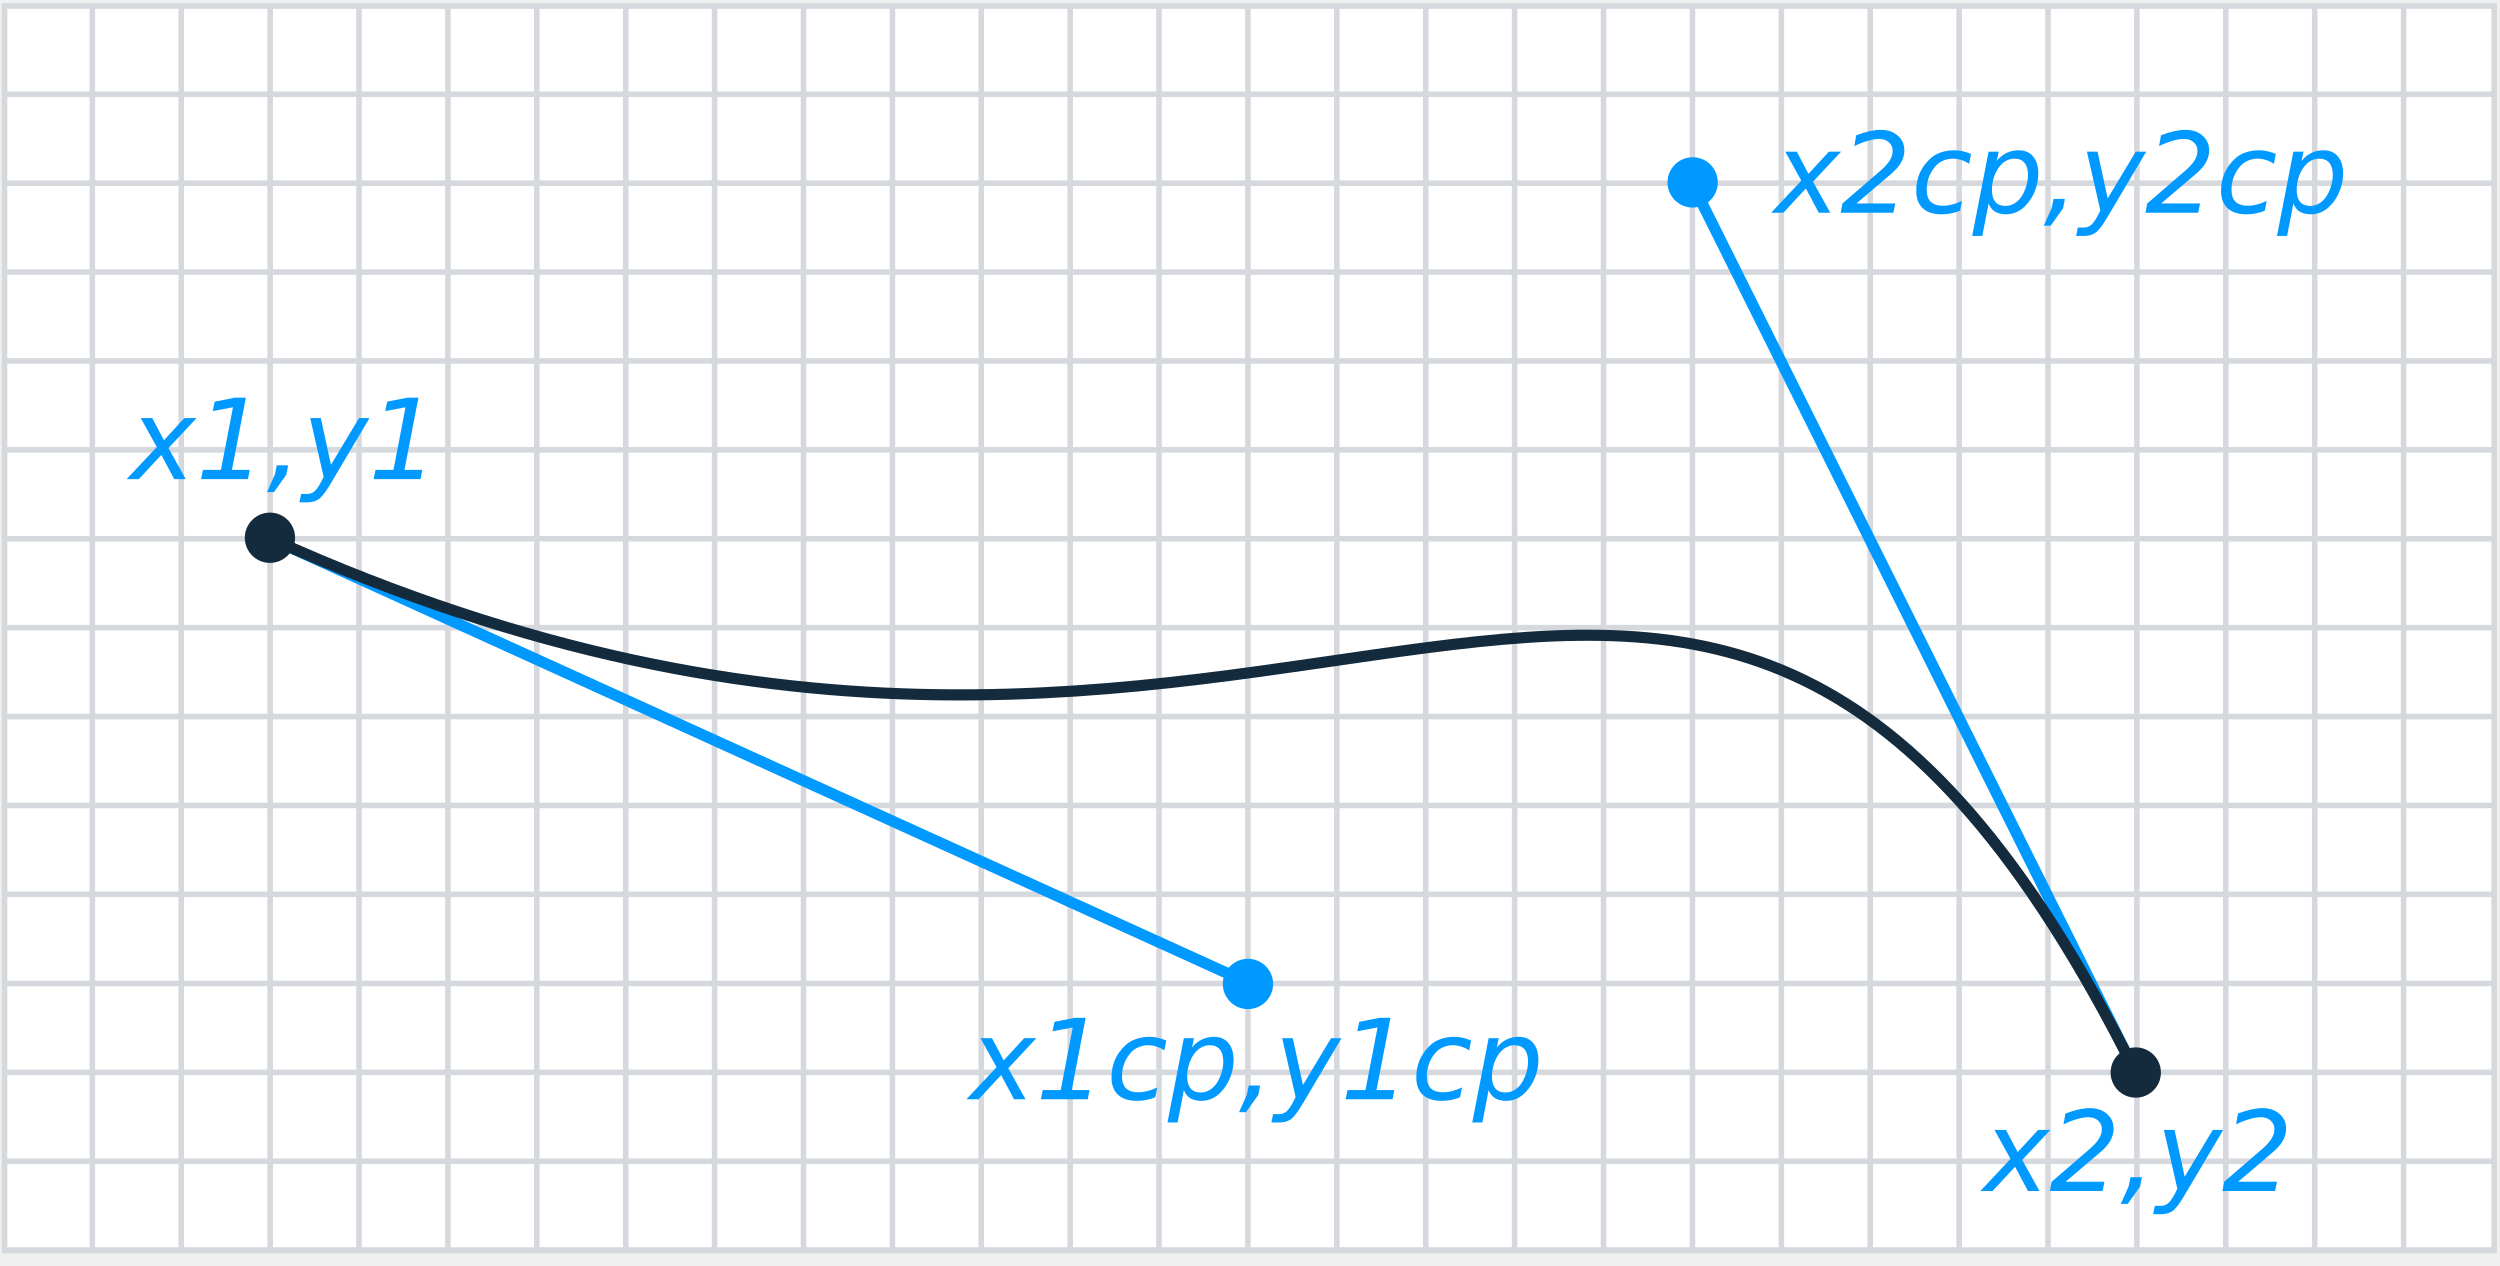
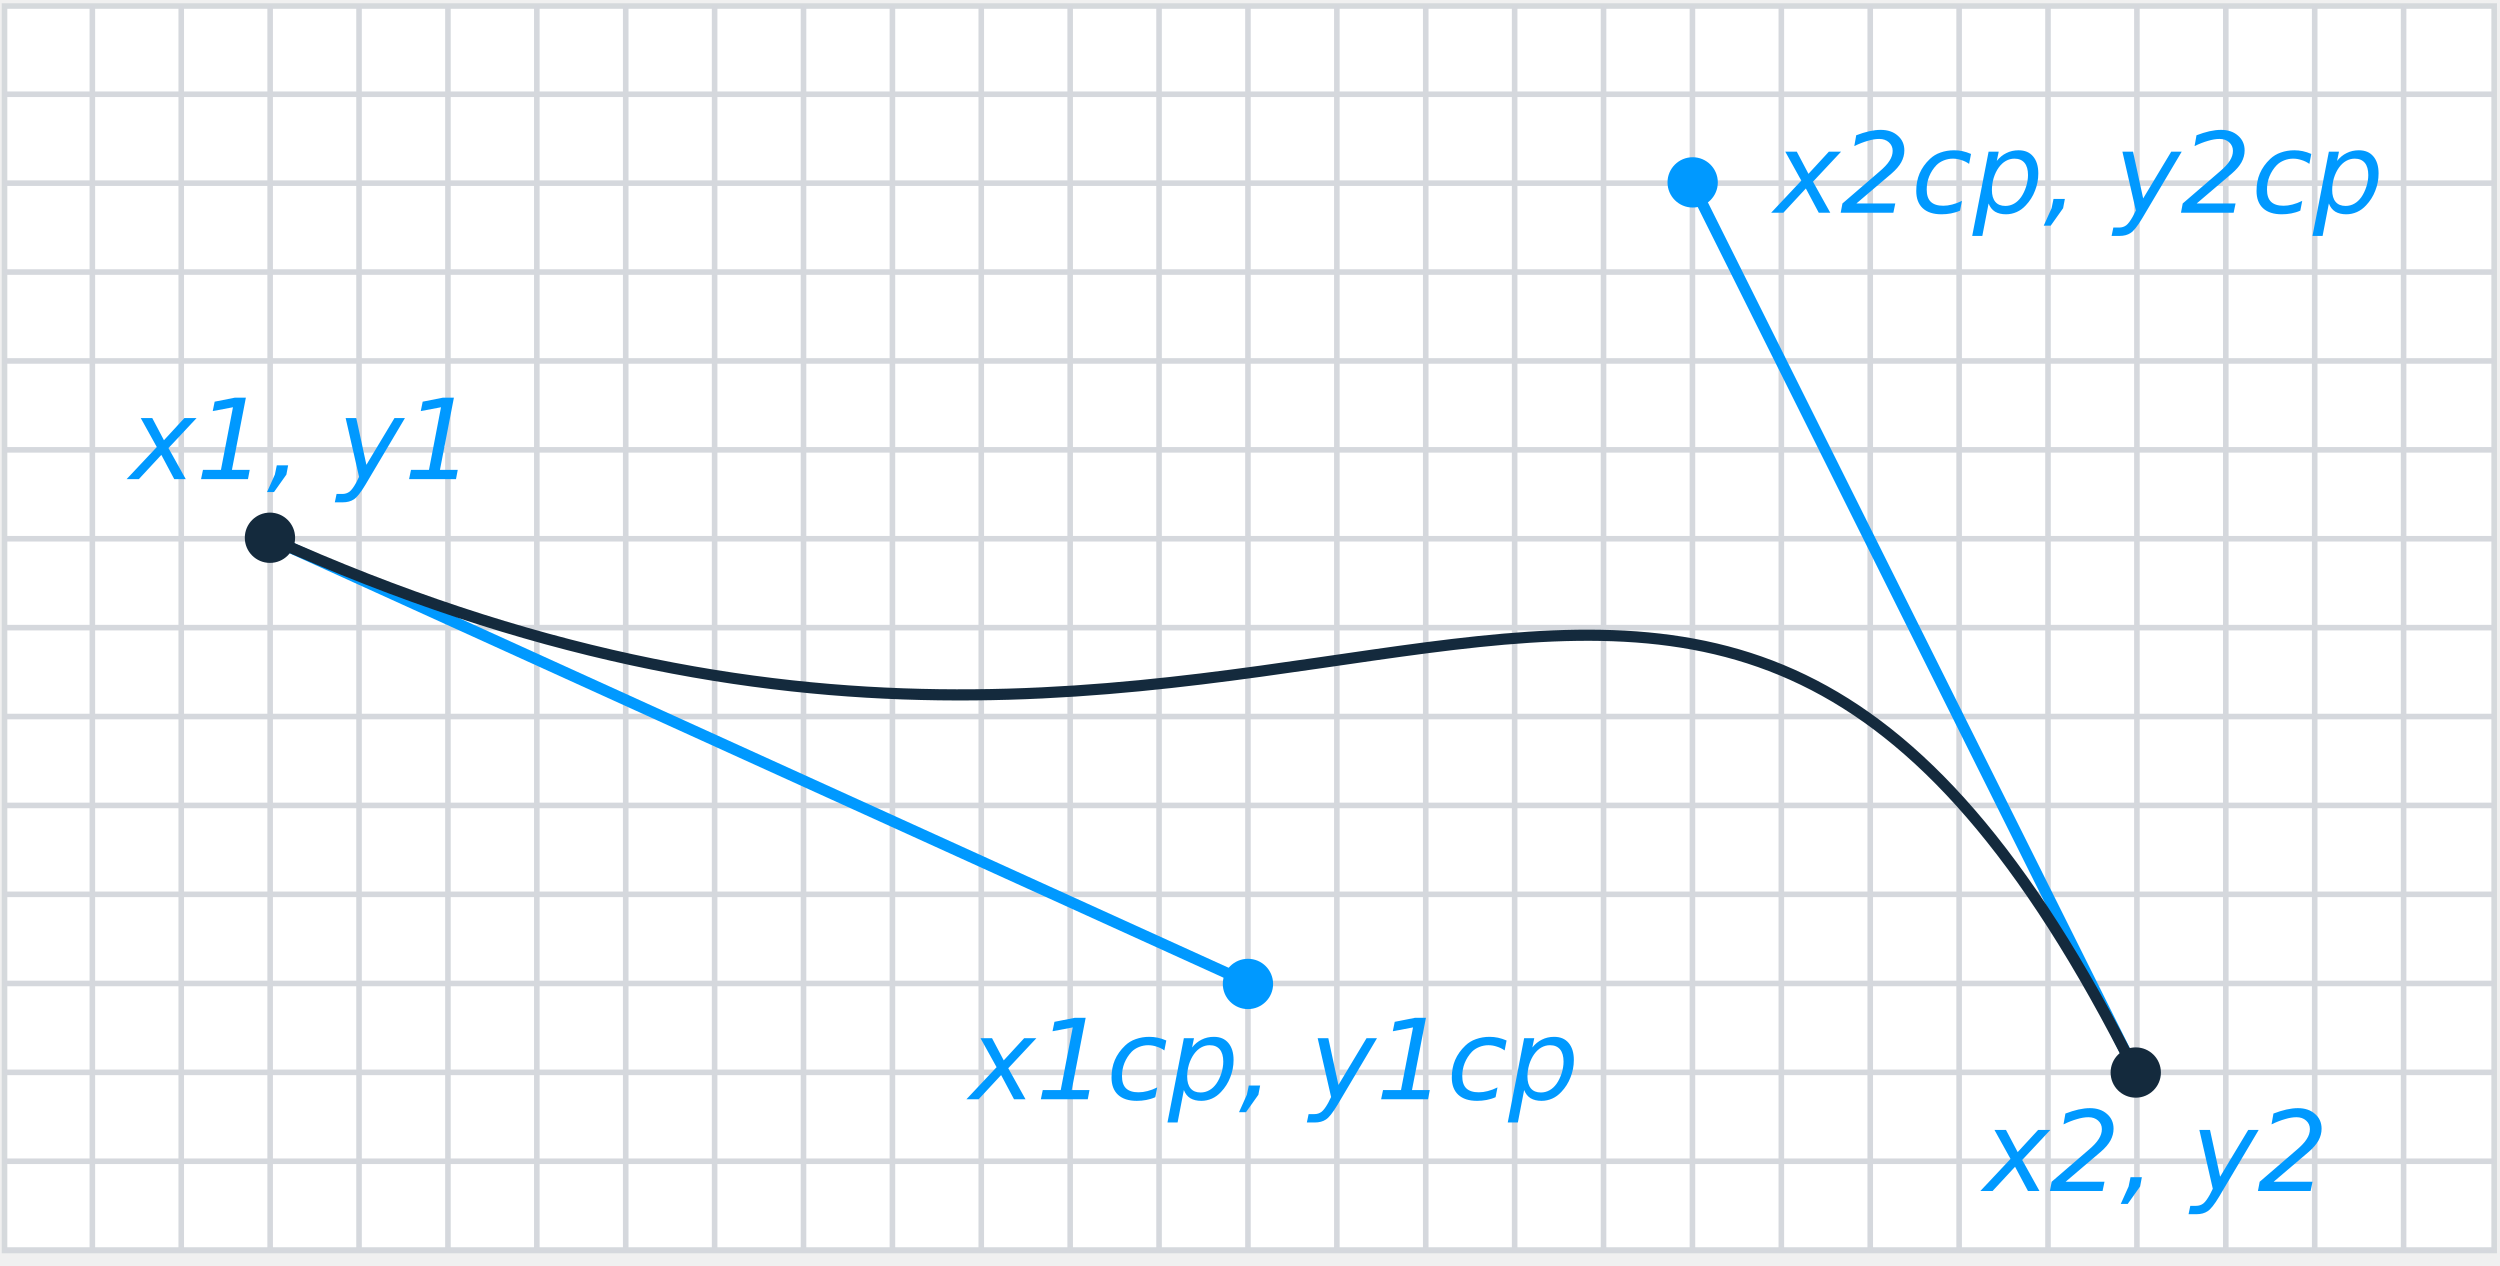
<svg xmlns="http://www.w3.org/2000/svg" version="1.1" id="svg2" xml:space="preserve" width="79mm" height="40mm" viewBox="0 0 298.583 151.181">
  <defs id="defs6">
    <rect x="28.271" y="613.779" width="250.857" height="66.434" id="rect1898" />
    <marker style="overflow:visible" id="marker1681" refX="0" refY="0" orient="auto">
      <path transform="scale(0.4)" style="fill:#0099ff;fill-opacity:1;fill-rule:evenodd;stroke:#0099ff;stroke-width:1pt;stroke-opacity:1" d="M 5.77,0 -2.88,5 V -5 Z" id="path1679" />
    </marker>
    <marker style="overflow:visible" id="TriangleOutM" refX="0" refY="0" orient="auto">
      <path transform="scale(0.4)" style="fill:#0099ff;fill-opacity:1;fill-rule:evenodd;stroke:#0099ff;stroke-width:1pt;stroke-opacity:1" d="M 5.77,0 -2.88,5 V -5 Z" id="path1472" />
    </marker>
    <marker style="overflow:visible" id="Arrow2Mend" refX="0" refY="0" orient="auto">
      <path transform="scale(-0.6)" d="M 8.719,4.034 -2.207,0.016 8.719,-4.002 c -1.745,2.372 -1.735,5.617 -6e-7,8.035 z" style="fill:#0099ff;fill-opacity:1;fill-rule:evenodd;stroke:#0099ff;stroke-width:0.625;stroke-linejoin:round;stroke-opacity:1" id="path1354" />
    </marker>
    <marker style="overflow:visible" id="TriangleOutL" refX="0" refY="0" orient="auto">
      <path transform="scale(0.8)" style="fill:#0099ff;fill-opacity:1;fill-rule:evenodd;stroke:#0099ff;stroke-width:1pt;stroke-opacity:1" d="M 5.77,0 -2.88,5 V -5 Z" id="path1469" />
    </marker>
    <clipPath clipPathUnits="userSpaceOnUse" id="clipPath18">
      <path d="M 0,375.022 H 342.03 V 0 H 0 Z" id="path16" />
    </clipPath>
    <clipPath clipPathUnits="userSpaceOnUse" id="clipPath56">
      <path d="M 0,375.022 H 342.03 V 0 H 0 Z" id="path54" />
    </clipPath>
    <clipPath clipPathUnits="userSpaceOnUse" id="clipPath88">
      <path d="M 0,375.022 H 342.03 V 0 H 0 Z" id="path86" />
    </clipPath>
    <clipPath clipPathUnits="userSpaceOnUse" id="clipPath18-2">
      <path d="M 0,168.314 H 342.03 V 0 H 0 Z" id="path16-7" />
    </clipPath>
    <clipPath clipPathUnits="userSpaceOnUse" id="clipPath34">
      <path d="M 0,168.314 H 342.03 V 0 H 0 Z" id="path32" />
    </clipPath>
    <clipPath clipPathUnits="userSpaceOnUse" id="clipPath60">
      <path d="M 0,168.314 H 342.03 V 0 H 0 Z" id="path58" />
    </clipPath>
    <clipPath clipPathUnits="userSpaceOnUse" id="clipPath18-1">
      <path d="M 0,126.815 H 684.025 V 0 H 0 Z" id="path16-8" />
    </clipPath>
    <clipPath clipPathUnits="userSpaceOnUse" id="clipPath60-7">
      <path d="M 0,126.815 H 684.025 V 0 H 0 Z" id="path58-9" />
    </clipPath>
    <clipPath clipPathUnits="userSpaceOnUse" id="clipPath18-1-3">
      <path d="M 0,126.815 H 684.025 V 0 H 0 Z" id="path16-8-7" />
    </clipPath>
    <clipPath clipPathUnits="userSpaceOnUse" id="clipPath60-7-5">
      <path d="M 0,126.815 H 684.025 V 0 H 0 Z" id="path58-9-9" />
    </clipPath>
    <clipPath clipPathUnits="userSpaceOnUse" id="clipPath18-3">
      <path d="M 0,269.065 H 340.056 V 0 H 0 Z" id="path16-6" />
    </clipPath>
    <clipPath clipPathUnits="userSpaceOnUse" id="clipPath44">
      <path d="M 0,269.065 H 340.056 V 0 H 0 Z" id="path42-7" />
    </clipPath>
  </defs>
  <g id="g10" transform="matrix(1.333333,0,0,-1.333333,0,500.0293)">
    <rect style="opacity:1;fill:#ffffff;fill-opacity:1;stroke:#d5d9dc;stroke-width:0.5;stroke-miterlimit:4;stroke-dasharray:none;stroke-opacity:1;stop-color:#000000" id="rect2415" width="223.01" height="111.473" x="0.405" y="-374.483" transform="scale(1,-1)" />
    <g id="g1334-2" transform="matrix(1.003524,0,0,1.003524,-0.11932,22.68667)" style="stroke-width:0.996">
      <path style="opacity:1;fill:none;stroke:#d5d8dd;stroke-width:0.498;stroke-linecap:butt;stroke-linejoin:miter;stroke-miterlimit:4;stroke-dasharray:none;stroke-opacity:1" d="M 8.362,350.62 V 239.436" id="path1852-3-70" />
      <path style="opacity:1;fill:none;stroke:#d5d8dd;stroke-width:0.498;stroke-linecap:butt;stroke-linejoin:miter;stroke-miterlimit:4;stroke-dasharray:none;stroke-opacity:1" d="M 16.297,350.62 V 239.436" id="path1852-6-9" />
      <path style="opacity:1;fill:none;stroke:#d5d8dd;stroke-width:0.498;stroke-linecap:butt;stroke-linejoin:miter;stroke-miterlimit:4;stroke-dasharray:none;stroke-opacity:1" d="M 24.232,350.62 V 239.436" id="path1852-3-7-36" />
      <path style="opacity:1;fill:none;stroke:#d5d8dd;stroke-width:0.498;stroke-linecap:butt;stroke-linejoin:miter;stroke-miterlimit:4;stroke-dasharray:none;stroke-opacity:1" d="M 32.167,350.62 V 239.436" id="path1852-5-0" />
      <path style="opacity:1;fill:none;stroke:#d5d8dd;stroke-width:0.498;stroke-linecap:butt;stroke-linejoin:miter;stroke-miterlimit:4;stroke-dasharray:none;stroke-opacity:1" d="M 40.102,350.62 V 239.436" id="path1852-3-3-6" />
      <path style="opacity:1;fill:none;stroke:#d5d8dd;stroke-width:0.498;stroke-linecap:butt;stroke-linejoin:miter;stroke-miterlimit:4;stroke-dasharray:none;stroke-opacity:1" d="M 48.036,350.62 V 239.436" id="path1852-6-5-2" />
      <path style="opacity:1;fill:none;stroke:#d5d8dd;stroke-width:0.498;stroke-linecap:butt;stroke-linejoin:miter;stroke-miterlimit:4;stroke-dasharray:none;stroke-opacity:1" d="M 55.971,350.62 V 239.436" id="path1852-3-7-6-6" />
      <path style="opacity:1;fill:none;stroke:#d5d8dd;stroke-width:0.498;stroke-linecap:butt;stroke-linejoin:miter;stroke-miterlimit:4;stroke-dasharray:none;stroke-opacity:1" d="M 63.906,350.62 V 239.436" id="path1852-2-1" />
      <path style="opacity:1;fill:none;stroke:#d5d8dd;stroke-width:0.498;stroke-linecap:butt;stroke-linejoin:miter;stroke-miterlimit:4;stroke-dasharray:none;stroke-opacity:1" d="M 71.841,350.62 V 239.436" id="path1852-3-9-8" />
      <path style="opacity:1;fill:none;stroke:#d5d8dd;stroke-width:0.498;stroke-linecap:butt;stroke-linejoin:miter;stroke-miterlimit:4;stroke-dasharray:none;stroke-opacity:1" d="M 79.776,350.62 V 239.436" id="path1852-6-1-79" />
      <path style="opacity:1;fill:none;stroke:#d5d8dd;stroke-width:0.498;stroke-linecap:butt;stroke-linejoin:miter;stroke-miterlimit:4;stroke-dasharray:none;stroke-opacity:1" d="M 222.733,342.685 H 0.427" id="path1852-3-6-2" />
      <path style="opacity:1;fill:none;stroke:#d5d8dd;stroke-width:0.498;stroke-linecap:butt;stroke-linejoin:miter;stroke-miterlimit:4;stroke-dasharray:none;stroke-opacity:1" d="M 222.733,334.75 H 0.427" id="path1852-6-2-0" />
      <path style="opacity:1;fill:none;stroke:#d5d8dd;stroke-width:0.498;stroke-linecap:butt;stroke-linejoin:miter;stroke-miterlimit:4;stroke-dasharray:none;stroke-opacity:1" d="M 222.733,326.815 H 0.427" id="path1852-3-7-61-2" />
      <path style="opacity:1;fill:none;stroke:#d5d8dd;stroke-width:0.498;stroke-linecap:butt;stroke-linejoin:miter;stroke-miterlimit:4;stroke-dasharray:none;stroke-opacity:1" d="M 222.733,318.88 H 0.427" id="path1852-5-8-3" />
      <path style="opacity:1;fill:none;stroke:#d5d8dd;stroke-width:0.498;stroke-linecap:butt;stroke-linejoin:miter;stroke-miterlimit:4;stroke-dasharray:none;stroke-opacity:1" d="M 222.733,310.945 H 0.427" id="path1852-3-3-7-7" />
      <path style="opacity:1;fill:none;stroke:#d5d8dd;stroke-width:0.498;stroke-linecap:butt;stroke-linejoin:miter;stroke-miterlimit:4;stroke-dasharray:none;stroke-opacity:1" d="M 222.733,303.01 H 0.427" id="path1852-6-5-92-5" />
      <path style="opacity:1;fill:none;stroke:#d5d8dd;stroke-width:0.498;stroke-linecap:butt;stroke-linejoin:miter;stroke-miterlimit:4;stroke-dasharray:none;stroke-opacity:1" d="M 222.733,295.075 H 0.427" id="path1852-3-7-6-0-9" />
      <path style="opacity:1;fill:none;stroke:#d5d8dd;stroke-width:0.498;stroke-linecap:butt;stroke-linejoin:miter;stroke-miterlimit:4;stroke-dasharray:none;stroke-opacity:1" d="M 222.733,287.14 H 0.427" id="path1852-2-2-2" />
      <path style="opacity:1;fill:none;stroke:#d5d8dd;stroke-width:0.498;stroke-linecap:butt;stroke-linejoin:miter;stroke-miterlimit:4;stroke-dasharray:none;stroke-opacity:1" d="M 222.733,279.205 H 0.427" id="path1852-3-9-3-28" />
      <path style="opacity:1;fill:none;stroke:#d5d8dd;stroke-width:0.498;stroke-linecap:butt;stroke-linejoin:miter;stroke-miterlimit:4;stroke-dasharray:none;stroke-opacity:1" d="M 222.733,271.27 H 0.427" id="path1852-6-1-7-9" />
      <path style="opacity:1;fill:none;stroke:#d5d8dd;stroke-width:0.498;stroke-linecap:butt;stroke-linejoin:miter;stroke-miterlimit:4;stroke-dasharray:none;stroke-opacity:1" d="M 222.733,263.314 H 0.427" id="path1852-3-7-61-6-7" />
      <path style="opacity:1;fill:none;stroke:#d5d8dd;stroke-width:0.498;stroke-linecap:butt;stroke-linejoin:miter;stroke-miterlimit:4;stroke-dasharray:none;stroke-opacity:1" d="M 222.733,255.379 H 0.427" id="path1852-5-8-7-3" />
      <path style="opacity:1;fill:none;stroke:#d5d8dd;stroke-width:0.498;stroke-linecap:butt;stroke-linejoin:miter;stroke-miterlimit:4;stroke-dasharray:none;stroke-opacity:1" d="M 222.733,247.444 H 0.427" id="path1852-3-3-7-5-6" />
      <path style="opacity:1;fill:none;stroke:#d5d8dd;stroke-width:0.498;stroke-linecap:butt;stroke-linejoin:miter;stroke-miterlimit:4;stroke-dasharray:none;stroke-opacity:1" d="M 222.733,239.509 H 0.427" id="path1852-6-5-92-3-1" />
      <path style="opacity:1;fill:none;stroke:#d5d8dd;stroke-width:0.498;stroke-linecap:butt;stroke-linejoin:miter;stroke-miterlimit:4;stroke-dasharray:none;stroke-opacity:1" d="M 87.707,350.62 V 239.436" id="path1852-6-27-1" />
      <path style="opacity:1;fill:none;stroke:#d5d8dd;stroke-width:0.498;stroke-linecap:butt;stroke-linejoin:miter;stroke-miterlimit:4;stroke-dasharray:none;stroke-opacity:1" d="M 95.642,350.62 V 239.436" id="path1852-3-7-0-9" />
      <path style="opacity:1;fill:none;stroke:#d5d8dd;stroke-width:0.498;stroke-linecap:butt;stroke-linejoin:miter;stroke-miterlimit:4;stroke-dasharray:none;stroke-opacity:1" d="M 103.577,350.62 V 239.436" id="path1852-5-9-4" />
      <path style="opacity:1;fill:none;stroke:#d5d8dd;stroke-width:0.498;stroke-linecap:butt;stroke-linejoin:miter;stroke-miterlimit:4;stroke-dasharray:none;stroke-opacity:1" d="M 111.512,350.62 V 239.436" id="path1852-3-3-3-7" />
      <path style="opacity:1;fill:none;stroke:#d5d8dd;stroke-width:0.498;stroke-linecap:butt;stroke-linejoin:miter;stroke-miterlimit:4;stroke-dasharray:none;stroke-opacity:1" d="M 119.447,350.62 V 239.436" id="path1852-6-5-6-8" />
      <path style="opacity:1;fill:none;stroke:#d5d8dd;stroke-width:0.498;stroke-linecap:butt;stroke-linejoin:miter;stroke-miterlimit:4;stroke-dasharray:none;stroke-opacity:1" d="M 127.381,350.62 V 239.436" id="path1852-3-7-6-06-4" />
      <path style="opacity:1;fill:none;stroke:#d5d8dd;stroke-width:0.498;stroke-linecap:butt;stroke-linejoin:miter;stroke-miterlimit:4;stroke-dasharray:none;stroke-opacity:1" d="M 135.316,350.62 V 239.436" id="path1852-2-26-5" />
      <path style="opacity:1;fill:none;stroke:#d5d8dd;stroke-width:0.498;stroke-linecap:butt;stroke-linejoin:miter;stroke-miterlimit:4;stroke-dasharray:none;stroke-opacity:1" d="M 143.251,350.62 V 239.436" id="path1852-3-9-1-0" />
      <path style="opacity:1;fill:none;stroke:#d5d8dd;stroke-width:0.498;stroke-linecap:butt;stroke-linejoin:miter;stroke-miterlimit:4;stroke-dasharray:none;stroke-opacity:1" d="M 151.186,350.62 V 239.436" id="path1852-6-1-8-3" />
      <path style="opacity:1;fill:none;stroke:#d5d8dd;stroke-width:0.498;stroke-linecap:butt;stroke-linejoin:miter;stroke-miterlimit:4;stroke-dasharray:none;stroke-opacity:1" d="M 159.121,350.62 V 239.436" id="path1852-6-29-6" />
      <path style="opacity:1;fill:none;stroke:#d5d8dd;stroke-width:0.498;stroke-linecap:butt;stroke-linejoin:miter;stroke-miterlimit:4;stroke-dasharray:none;stroke-opacity:1" d="M 167.056,350.62 V 239.436" id="path1852-3-7-3-1" />
      <path style="opacity:1;fill:none;stroke:#d5d8dd;stroke-width:0.498;stroke-linecap:butt;stroke-linejoin:miter;stroke-miterlimit:4;stroke-dasharray:none;stroke-opacity:1" d="M 174.991,350.62 V 239.436" id="path1852-5-1-0" />
      <path style="opacity:1;fill:none;stroke:#d5d8dd;stroke-width:0.498;stroke-linecap:butt;stroke-linejoin:miter;stroke-miterlimit:4;stroke-dasharray:none;stroke-opacity:1" d="M 182.925,350.62 V 239.436" id="path1852-3-3-9-6" />
      <path style="opacity:1;fill:none;stroke:#d5d8dd;stroke-width:0.498;stroke-linecap:butt;stroke-linejoin:miter;stroke-miterlimit:4;stroke-dasharray:none;stroke-opacity:1" d="M 190.86,350.62 V 239.436" id="path1852-6-5-4-3" />
      <path style="opacity:1;fill:none;stroke:#d5d8dd;stroke-width:0.498;stroke-linecap:butt;stroke-linejoin:miter;stroke-miterlimit:4;stroke-dasharray:none;stroke-opacity:1" d="M 198.795,350.62 V 239.436" id="path1852-3-7-6-7-2" />
      <path style="opacity:1;fill:none;stroke:#d5d8dd;stroke-width:0.498;stroke-linecap:butt;stroke-linejoin:miter;stroke-miterlimit:4;stroke-dasharray:none;stroke-opacity:1" d="M 206.73,350.62 V 239.436" id="path1852-2-8-0" />
      <path style="opacity:1;fill:none;stroke:#d5d8dd;stroke-width:0.498;stroke-linecap:butt;stroke-linejoin:miter;stroke-miterlimit:4;stroke-dasharray:none;stroke-opacity:1" d="M 214.665,350.62 V 239.436" id="path1852-3-9-4-6" />
    </g>
    <g id="g20" transform="matrix(0.6541296,0,0,0.4080705,220.272,374.2527)" style="stroke-width:1.936;stroke-miterlimit:10;stroke-dasharray:none" />
    <text transform="matrix(1,0,0,-1,14.8545,317.6331)" style="font-style:italic;font-variant:normal;font-weight:bold;font-stretch:normal;font-size:14px;font-family:Arial;-inkscape-font-specification:Arial-BoldItalicMT;writing-mode:lr-tb;fill:#0099ff;fill-opacity:1;fill-rule:nonzero;stroke:none" id="text48">
      <tspan x="0" y="0" id="tspan42" />
      <tspan id="tspan44" x="0" y="17.724" />
      <tspan id="tspan46" x="0" y="35.224" />
    </text>
    <text xml:space="preserve" id="text1896" style="font-style:normal;font-weight:normal;font-size:30px;line-height:1.25;font-family:sans-serif;letter-spacing:0px;word-spacing:0px;white-space:pre;shape-inside:url(#rect1898);fill:#000000;fill-opacity:1;stroke:none;" />
    <path style="fill:none;stroke:#0099ff;stroke-width:1;stroke-linecap:butt;stroke-linejoin:miter;stroke-miterlimit:4;stroke-dasharray:none;stroke-opacity:1" d="m 24.27,326.765 87.571,-39.792" id="path3417" />
    <path style="fill:none;stroke:#0099ff;stroke-width:1;stroke-linecap:butt;stroke-linejoin:miter;stroke-miterlimit:4;stroke-dasharray:none;stroke-opacity:1" d="m 191.342,278.898 -39.756,79.677" id="path3417-7" />
    <g id="g38" transform="matrix(0.4920246,-0.3459118,0.3461975,0.4916187,-18.9742,333.0179)" style="stroke-width:1.663">
      <g id="g40-3" clip-path="url(#clipPath44)" style="stroke-width:1.663" transform="matrix(-0.8992766,0.4382018,-0.4379575,-0.8985959,414.6045,132.7093)">
        <path d="M 66.828,38.346 C 215.05,32.315 134.626,141.092 270.626,243.092" style="fill:none;stroke:#142a3d;stroke-width:1.663;stroke-linecap:butt;stroke-linejoin:miter;stroke-miterlimit:10;stroke-dasharray:none;stroke-opacity:1" id="path52" />
      </g>
    </g>
    <text xml:space="preserve" style="font-style:normal;font-weight:normal;font-size:10px;line-height:1.25;font-family:sans-serif;letter-spacing:0px;word-spacing:0px;fill:#818b95;fill-opacity:1;stroke:none;stroke-width:0.75" x="11.609" y="-332.058" id="text941-7-7-6" transform="scale(0.9998632,-1.000137)" clip-path="none">
-       <tspan x="11.609" y="-332.058" style="font-style:oblique;font-variant:normal;font-weight:normal;font-stretch:normal;font-size:10px;font-family:'DejaVu Sans';-inkscape-font-specification:'DejaVu Sans Oblique';fill:#0099ff;fill-opacity:1;stroke-width:0.75" id="tspan2023-2">x1,y1</tspan>
+       <tspan x="11.609" y="-332.058" style="font-style:oblique;font-variant:normal;font-weight:normal;font-stretch:normal;font-size:10px;font-family:'DejaVu Sans';-inkscape-font-specification:'DejaVu Sans Oblique';fill:#0099ff;fill-opacity:1;stroke-width:0.75" id="tspan2023-2">x1, y1</tspan>
    </text>
    <circle style="fill:#142a3d;fill-opacity:1;stroke:none;stroke-width:0.5;stroke-miterlimit:4;stroke-dasharray:none;stroke-opacity:1;stop-color:#000000" id="path2776" cx="24.181" cy="-326.853" r="2.253" transform="scale(1,-1)" />
    <circle style="fill:#0099ff;fill-opacity:1;stroke:none;stroke-width:0.5;stroke-miterlimit:4;stroke-dasharray:none;stroke-opacity:1;stop-color:#000000" id="path2776-6" cx="111.785" cy="-286.885" r="2.253" transform="scale(1,-1)" />
    <circle style="fill:#0099ff;fill-opacity:1;stroke:none;stroke-width:0.5;stroke-miterlimit:4;stroke-dasharray:none;stroke-opacity:1;stop-color:#000000" id="path2776-6-5" cx="151.62" cy="-358.685" r="2.253" transform="scale(1,-1)" />
    <text xml:space="preserve" style="font-style:normal;font-weight:normal;font-size:10px;line-height:1.25;font-family:sans-serif;letter-spacing:0px;word-spacing:0px;fill:#818b95;fill-opacity:1;stroke:none;stroke-width:0.75" x="177.681" y="-268.3" id="text941-7-7-6-6" transform="scale(0.9998632,-1.000137)" clip-path="none">
-       <tspan x="177.681" y="-268.3" style="font-style:oblique;font-variant:normal;font-weight:normal;font-stretch:normal;font-size:10px;font-family:'DejaVu Sans';-inkscape-font-specification:'DejaVu Sans Oblique';fill:#0099ff;fill-opacity:1;stroke-width:0.75" id="tspan2023-2-9">x2,y2</tspan>
+       <tspan x="177.681" y="-268.3" style="font-style:oblique;font-variant:normal;font-weight:normal;font-stretch:normal;font-size:10px;font-family:'DejaVu Sans';-inkscape-font-specification:'DejaVu Sans Oblique';fill:#0099ff;fill-opacity:1;stroke-width:0.75" id="tspan2023-2-9">x2, y2</tspan>
    </text>
    <circle style="fill:#142a3d;fill-opacity:1;stroke:none;stroke-width:0.5;stroke-miterlimit:4;stroke-dasharray:none;stroke-opacity:1;stop-color:#000000" id="path2776-6-3" cx="191.31" cy="-278.95" r="2.253" transform="scale(1,-1)" />
    <text xml:space="preserve" style="font-style:normal;font-weight:normal;font-size:10px;line-height:1.25;font-family:sans-serif;letter-spacing:0px;word-spacing:0px;fill:#818b95;fill-opacity:1;stroke:none;stroke-width:0.75" x="158.939" y="-355.916" id="text941-7-7-6-6-4" transform="scale(0.9998632,-1.000137)" clip-path="none">
-       <tspan x="158.939" y="-355.916" style="font-style:oblique;font-variant:normal;font-weight:normal;font-stretch:normal;font-size:10px;font-family:'DejaVu Sans';-inkscape-font-specification:'DejaVu Sans Oblique';fill:#0099ff;fill-opacity:1;stroke-width:0.75" id="tspan2023-2-9-5">x2cp,y2cp</tspan>
+       <tspan x="158.939" y="-355.916" style="font-style:oblique;font-variant:normal;font-weight:normal;font-stretch:normal;font-size:10px;font-family:'DejaVu Sans';-inkscape-font-specification:'DejaVu Sans Oblique';fill:#0099ff;fill-opacity:1;stroke-width:0.75" id="tspan2023-2-9-5">x2cp, y2cp</tspan>
    </text>
    <text xml:space="preserve" style="font-style:normal;font-weight:normal;font-size:10px;line-height:1.25;font-family:sans-serif;letter-spacing:0px;word-spacing:0px;fill:#818b95;fill-opacity:1;stroke:none;stroke-width:0.75" x="86.843" y="-276.513" id="text941-7-7-6-6-4-2" transform="scale(0.9998632,-1.000137)" clip-path="none">
-       <tspan x="86.843" y="-276.513" style="font-style:oblique;font-variant:normal;font-weight:normal;font-stretch:normal;font-size:10px;font-family:'DejaVu Sans';-inkscape-font-specification:'DejaVu Sans Oblique';fill:#0099ff;fill-opacity:1;stroke-width:0.75" id="tspan2023-2-9-5-5">x1cp,y1cp</tspan>
+       <tspan x="86.843" y="-276.513" style="font-style:oblique;font-variant:normal;font-weight:normal;font-stretch:normal;font-size:10px;font-family:'DejaVu Sans';-inkscape-font-specification:'DejaVu Sans Oblique';fill:#0099ff;fill-opacity:1;stroke-width:0.75" id="tspan2023-2-9-5-5">x1cp, y1cp</tspan>
    </text>
  </g>
</svg>
